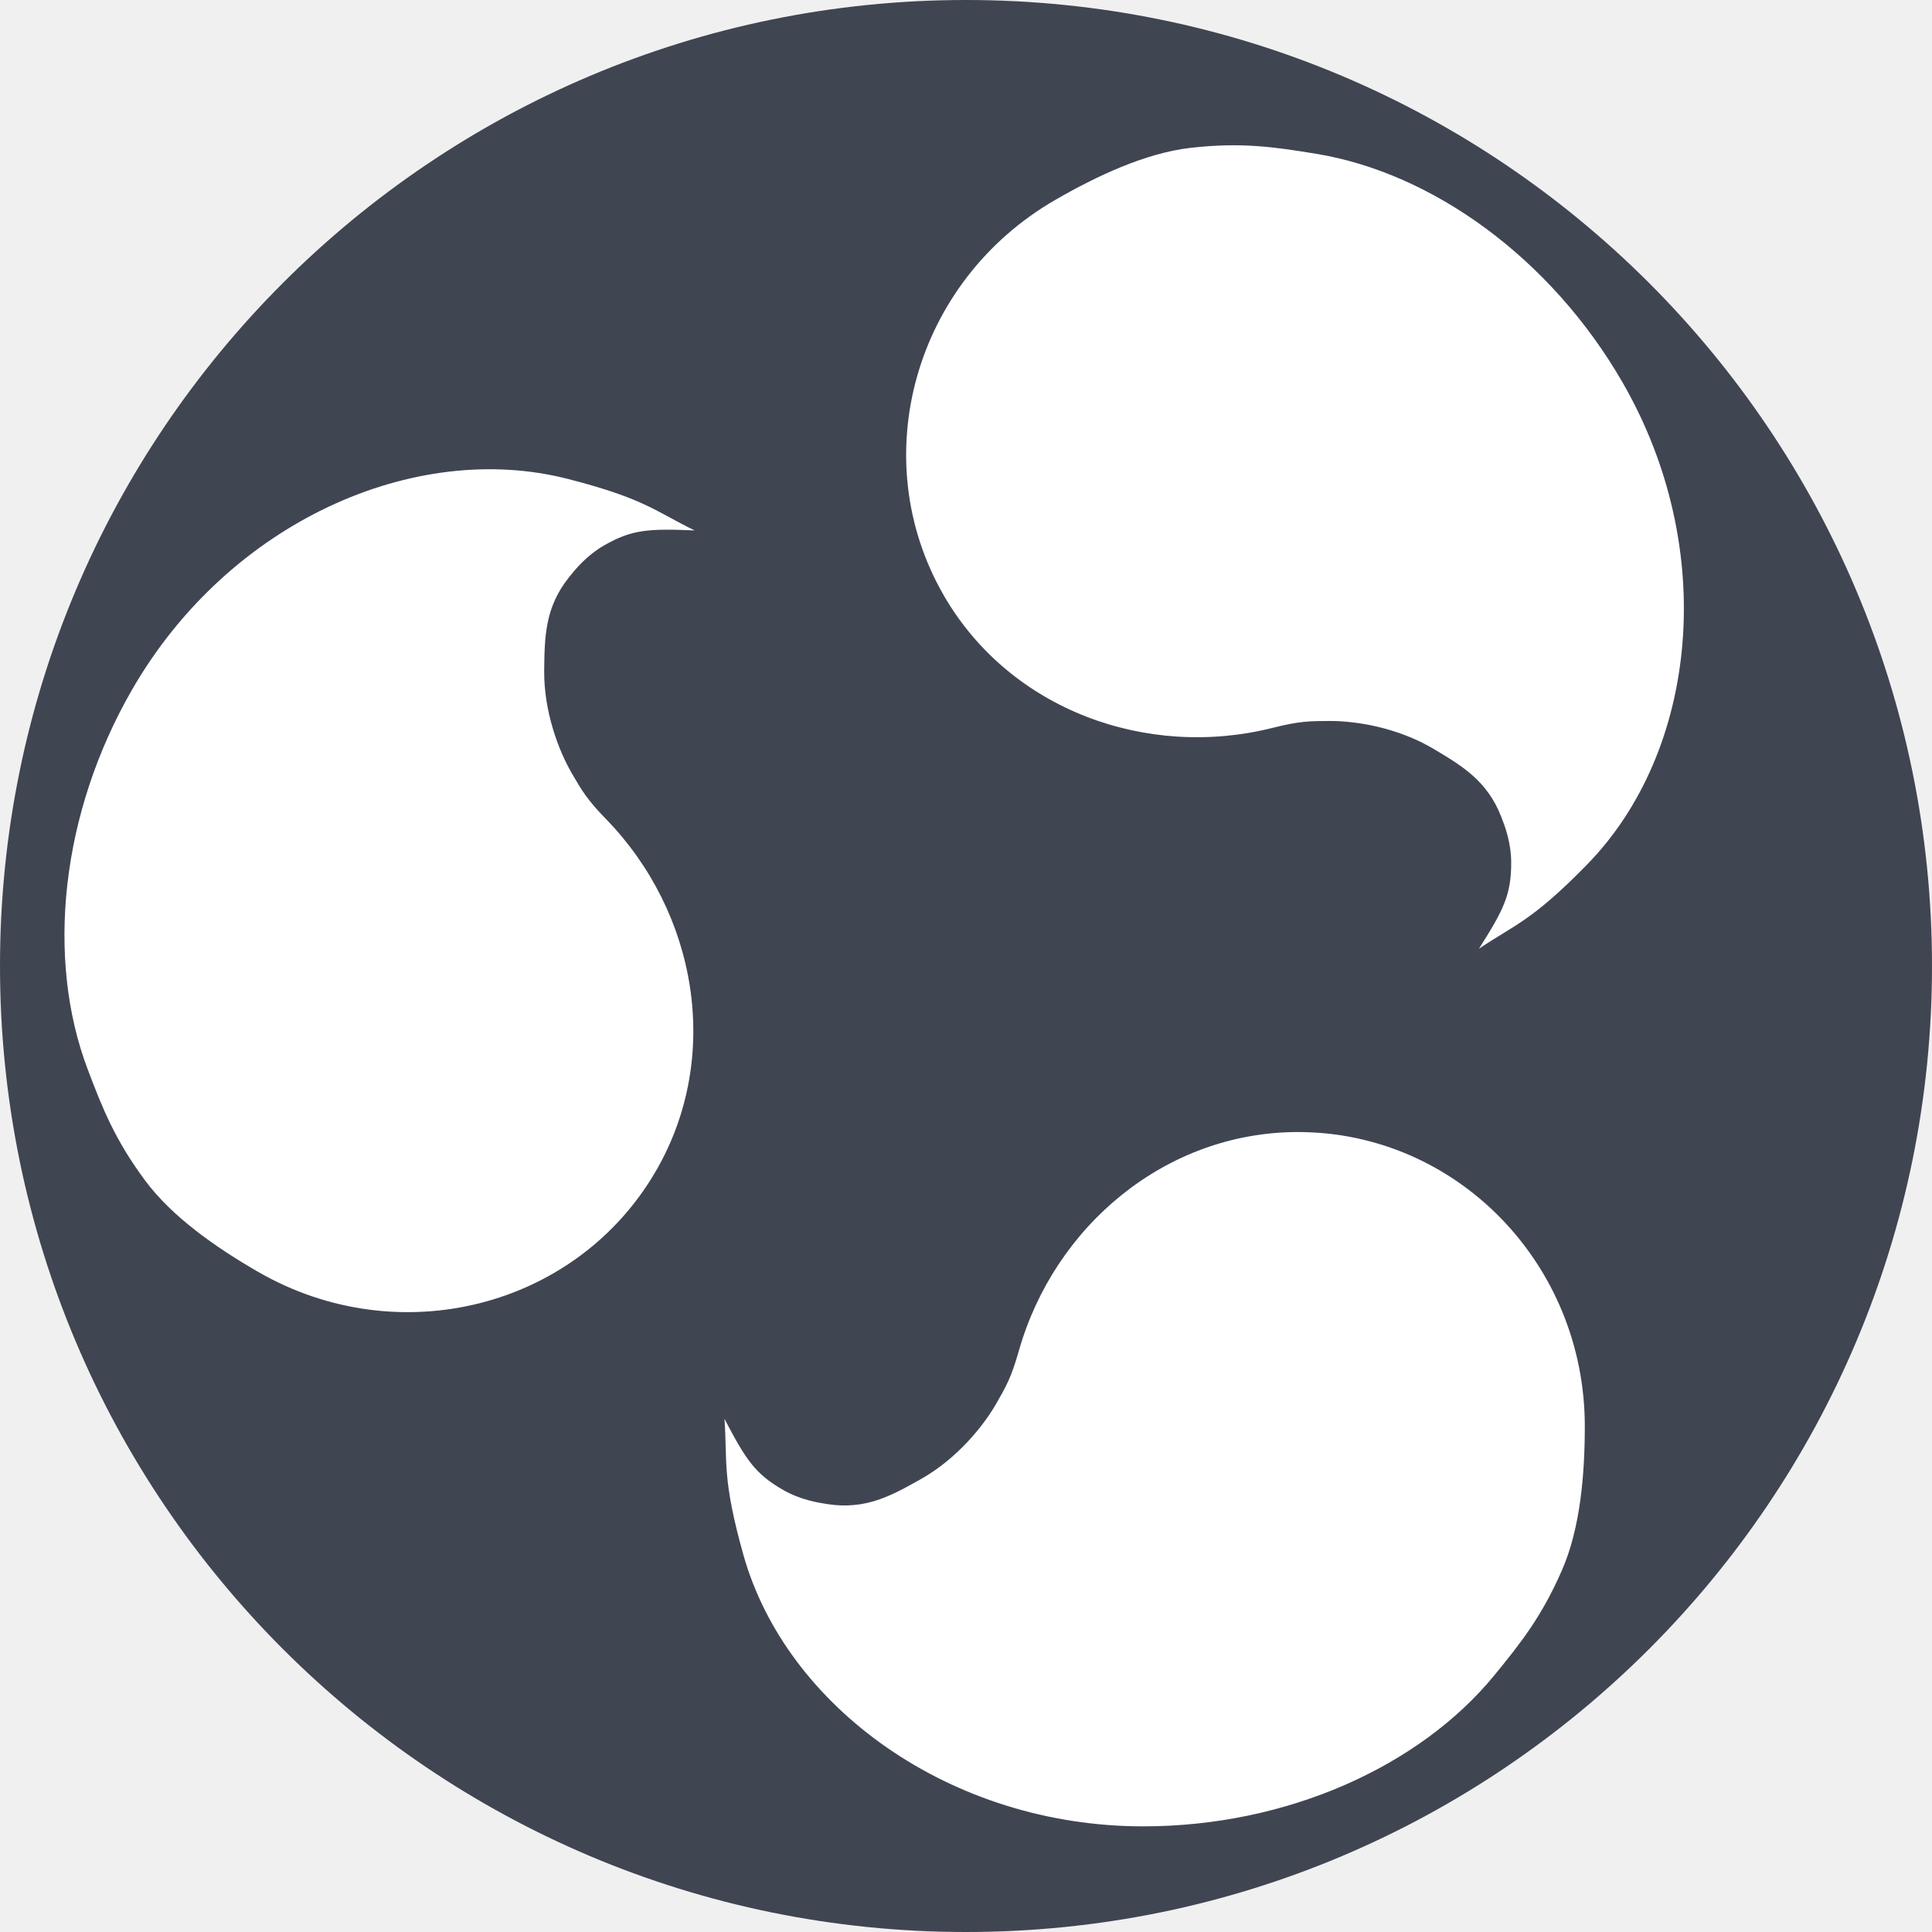
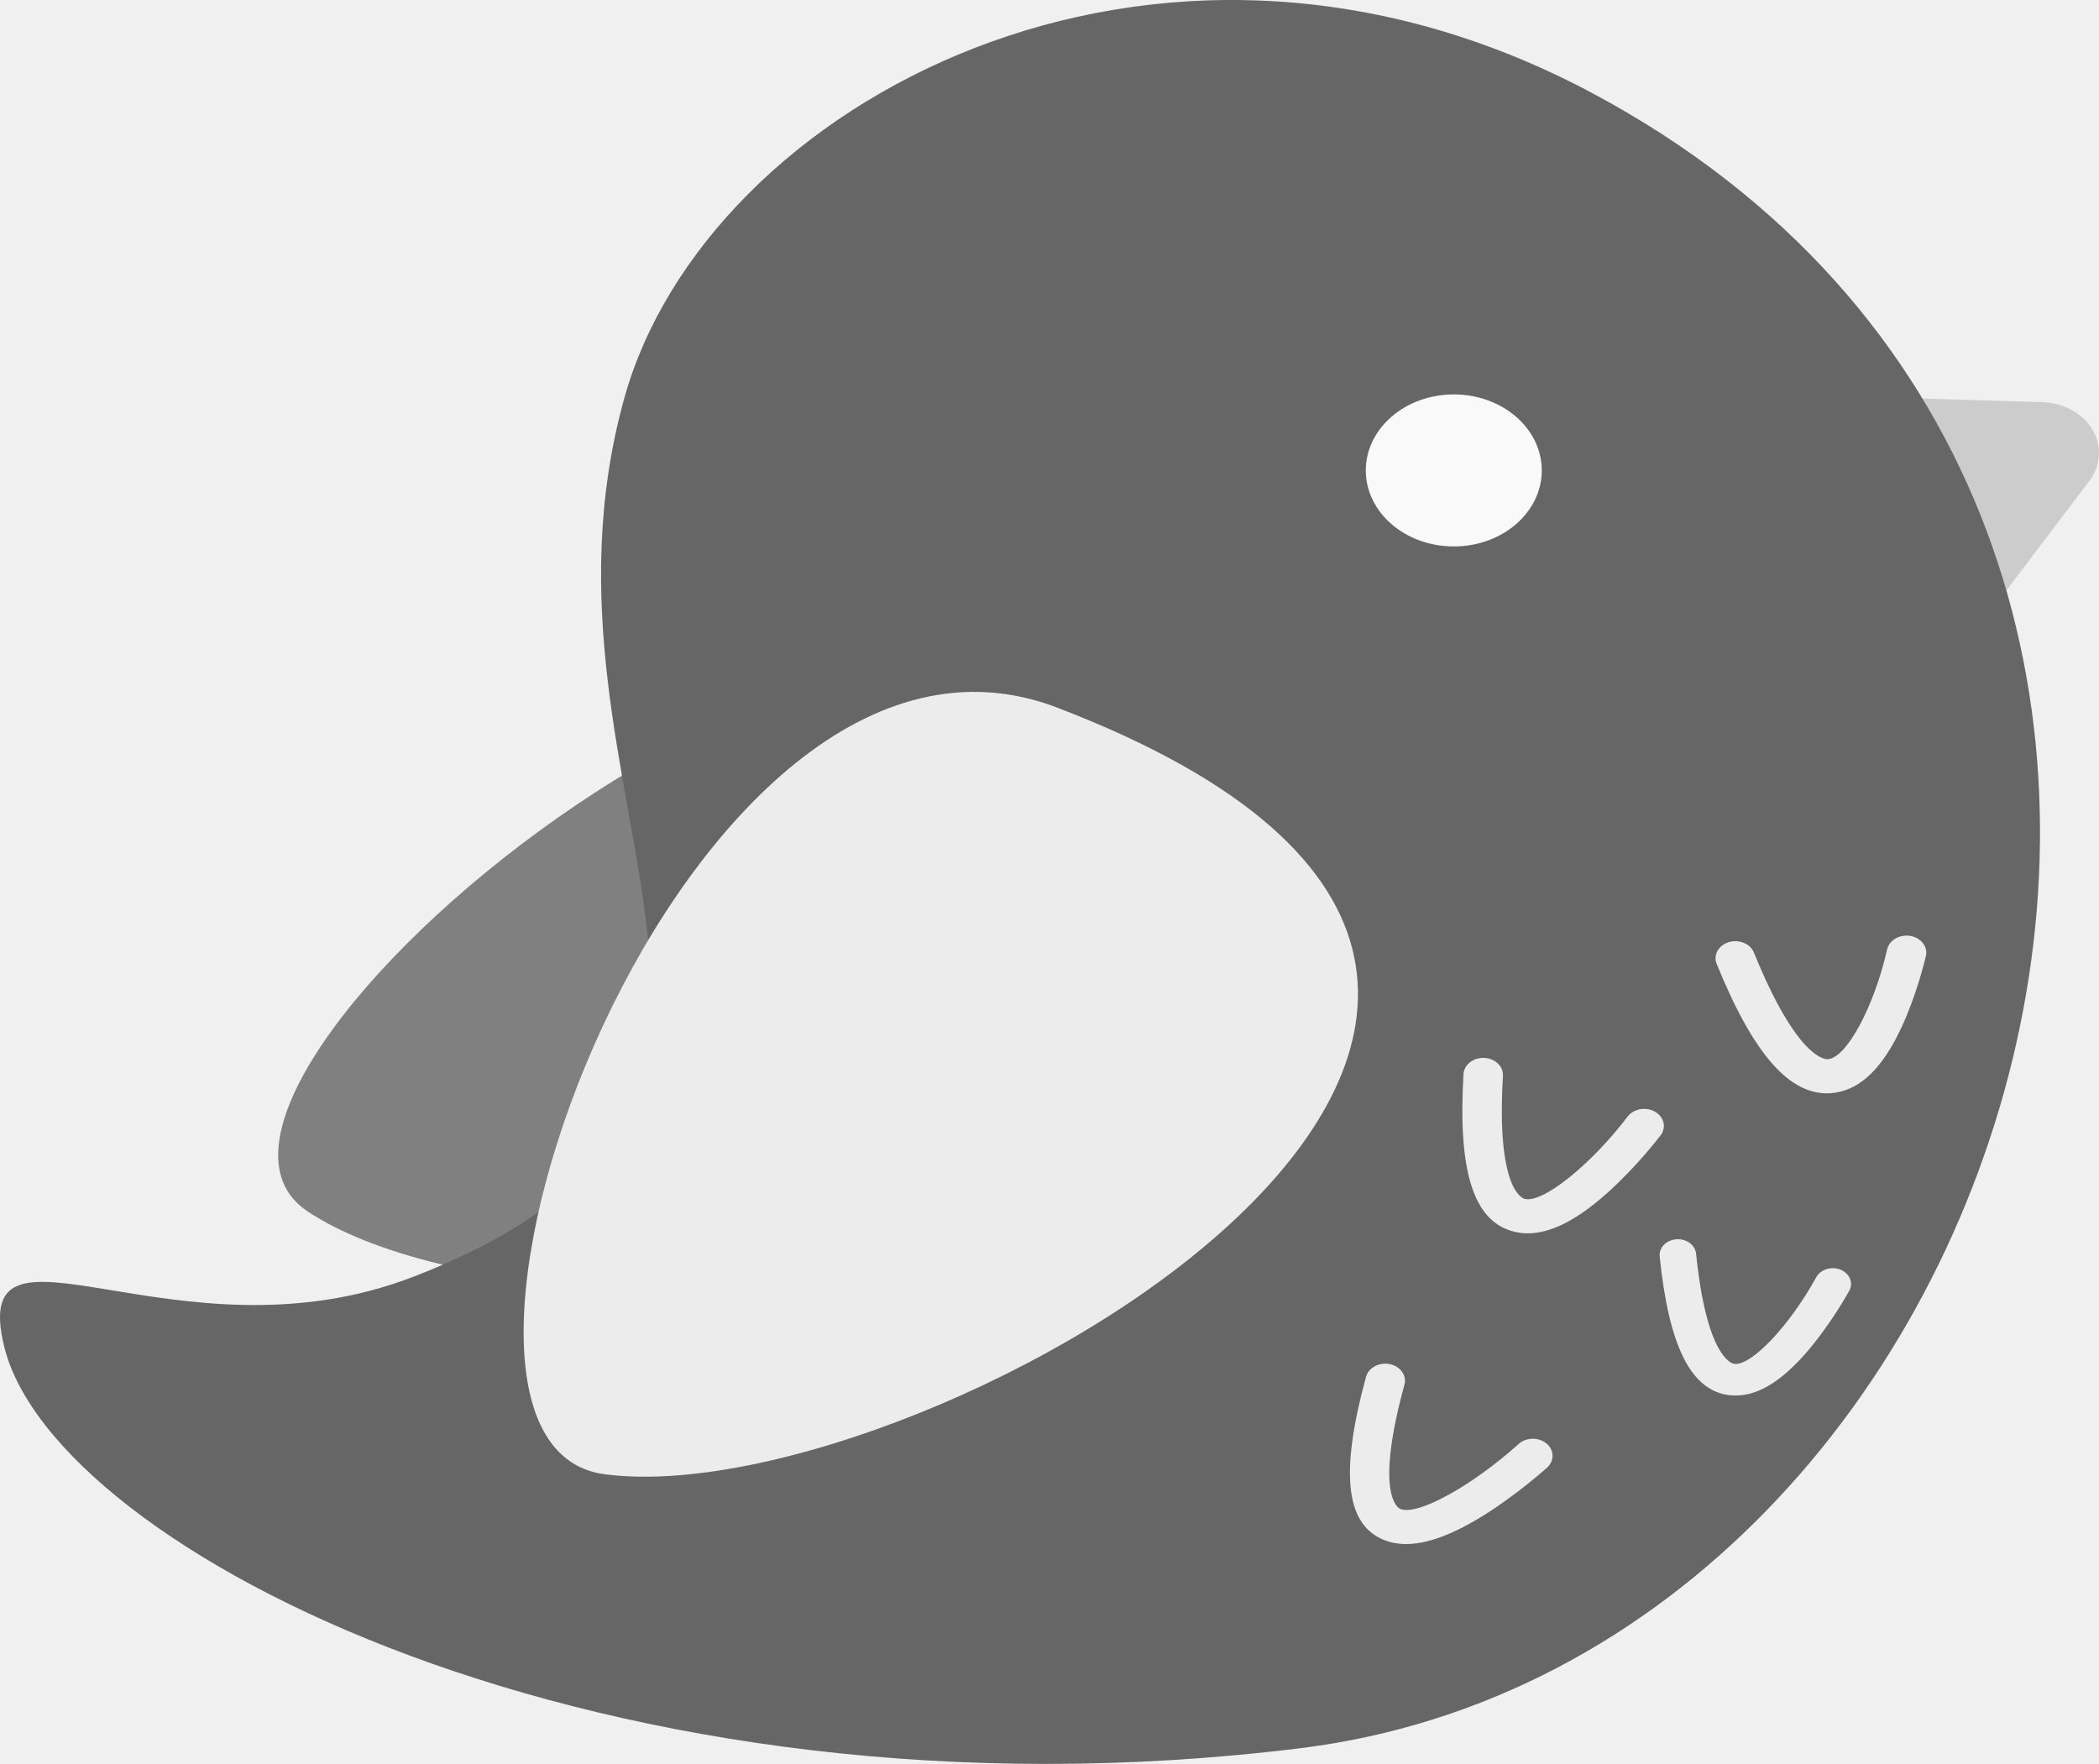
- <svg xmlns="http://www.w3.org/2000/svg" xmlns:xlink="http://www.w3.org/1999/xlink" height="256" width="256" version="1.1" viewBox="0 0 256 256">
-   <circle cy="128" cx="128" r="128" fill="#404552" />
-   <path id="budgie" fill="#fff" d="m172 150c-17.556 0-32.315 12.472-37 29-0.989 3.489-1.669 4.684-3 7-1.716 2.986-5.199 7.299-10 10-3.906 2.198-7.273 4.067-12.303 3.31-1.309-0.197-3.63-0.562-5.951-1.898-3.7-2.13-4.92-4-7.75-9.41 0.404 5.774-0.34 7.88 2.5 18 5.654 20.144 27.381 36 53 36 18.991 0 36.592-7.915 46.496-19.998 3.622-4.419 6.35-7.906 9-14 2.411-5.545 3.002-12.653 3.004-19.002 0.006-21.556-17.013-39-38-39z" />
-   <use xlink:href="#budgie" transform="matrix(-.5 .86603 -.86603 -.5 302.85 81.149)" height="100%" width="100%" y="0" x="0" />
-   <use xlink:href="#budgie" transform="matrix(-.5 -.86603 .86603 -.5 81.149 302.85)" height="100%" width="100%" y="0" x="0" />
+ <svg xmlns="http://www.w3.org/2000/svg" width="128mm" height="107.567mm" viewBox="0 0 128 107.567" version="1.1" id="svg1">
+   <defs id="defs1" />
+   <g id="layer1" transform="translate(-35.39432,-53.10973)">
+     <g id="g2" transform="matrix(0.1653377,0,0,0.1428403,14.24973,43.9759)">
+       <path d="m 545.628,375.24 c -90.93,-119.74 -373.55,152.36 -304.35,205.83 94.76,73.21 491.01,39.99 304.35,-205.83 z" fill="#1c80aa" id="path1" style="fill:#808080" />
+       <path d="m 805.218,264.77 24,50.19 a 21.7,21.7 0 0 0 37.73,2.5 l 31.57,-48.27 a 21.7,21.7 0 0 0 -17.41,-33.57 l -55.61,-1.92 a 21.7,21.7 0 0 0 -20.28,31.07 z" fill="#de7b56" id="path3" style="fill:#cccccc" />
+       <path d="m 129.418,638.76 c 18.3,86.91 221.86,208.13 478,171.54 272.07,-38.86 396.53,-528.42 107.53,-706.74 -161.25,-99.49 -326.71,5 -356.8,130.37 -41.2,171.54 88.65,300.65 -77.77,375.07 -86.91,38.91 -164.43,-34.33 -150.96,29.76 z" fill="#fdd2be" id="path4" style="fill:#666666;fill-opacity:1" />
+       <path d="m 664.088,264.78 m 32.45,0 a 32.45,32.45 0 1 1 -64.9,0 32.45,32.45 0 1 1 64.9,0 z" fill="" id="path5" style="fill:#f9f9f9" />
+       <path d="m 517.708,366 c -137.48,-60.86 -253.34,314 -166.92,327.31 118.35,18.25 449.16,-202.39 166.92,-327.31 z m 288.94,164 c 9.34,-2.6 17.2,-12.8 23.94,-31 a 195,195 0 0 0 7.64,-27 7.285,7.285 0 0 0 -14.3,-2.79 c -4.79,24.5 -15,46.44 -21.91,46.93 -1.12,0.08 -11.43,-0.5 -27.23,-45.51 a 7.28,7.28 0 1 0 -13.74,4.82 c 13.61,38.77 27,56.31 42,55.22 a 18.18,18.18 0 0 0 3.6,-0.67 z m -117.5,60.36 c 9.63,1.14 20.77,-5.32 33.92,-19.63 a 195,195 0 0 0 17.32,-22.11 7.282,7.282 0 0 0 -12.17,-8 c -13.73,20.85 -31.53,37.27 -38.07,35.12 -1.07,-0.35 -10.38,-4.8 -7.93,-52.44 a 7.285,7.285 0 1 0 -14.55,-0.75 c -2.11,41 3.59,62.33 17.95,67 a 18.18,18.18 0 0 0 3.53,0.81 z m 79.3,69.35 c 9,-0.19 18.35,-7.55 28.56,-22.35 a 180.41,180.41 0 0 0 13,-22.49 6.74,6.74 0 0 0 -12.18,-5.77 c -9.9,20.88 -24.1,38.21 -30.37,37.08 -1,-0.18 -10.13,-3.07 -14,-47 a 6.741,6.741 0 1 0 -13.43,1.18 c 3.34,37.87 11.31,56.66 25.07,59.12 a 16.82,16.82 0 0 0 3.35,0.23 z m -127.78,62.58 c 9.26,2.85 21.38,-1.51 36.89,-13.22 a 195,195 0 0 0 21,-18.64 7.282,7.282 0 0 0 -10.53,-10.06 c -17.25,18.05 -37.7,31 -43.75,27.71 -1,-0.54 -9.35,-6.59 1.61,-53 a 7.28,7.28 0 1 0 -14.17,-3.35 c -9.44,40 -7.65,62 5.63,69.16 a 18.18,18.18 0 0 0 3.32,1.4 z" fill="#22b0c3" id="path6" style="fill:#ececec;fill-opacity:1" />
+     </g>
+   </g>
</svg>
